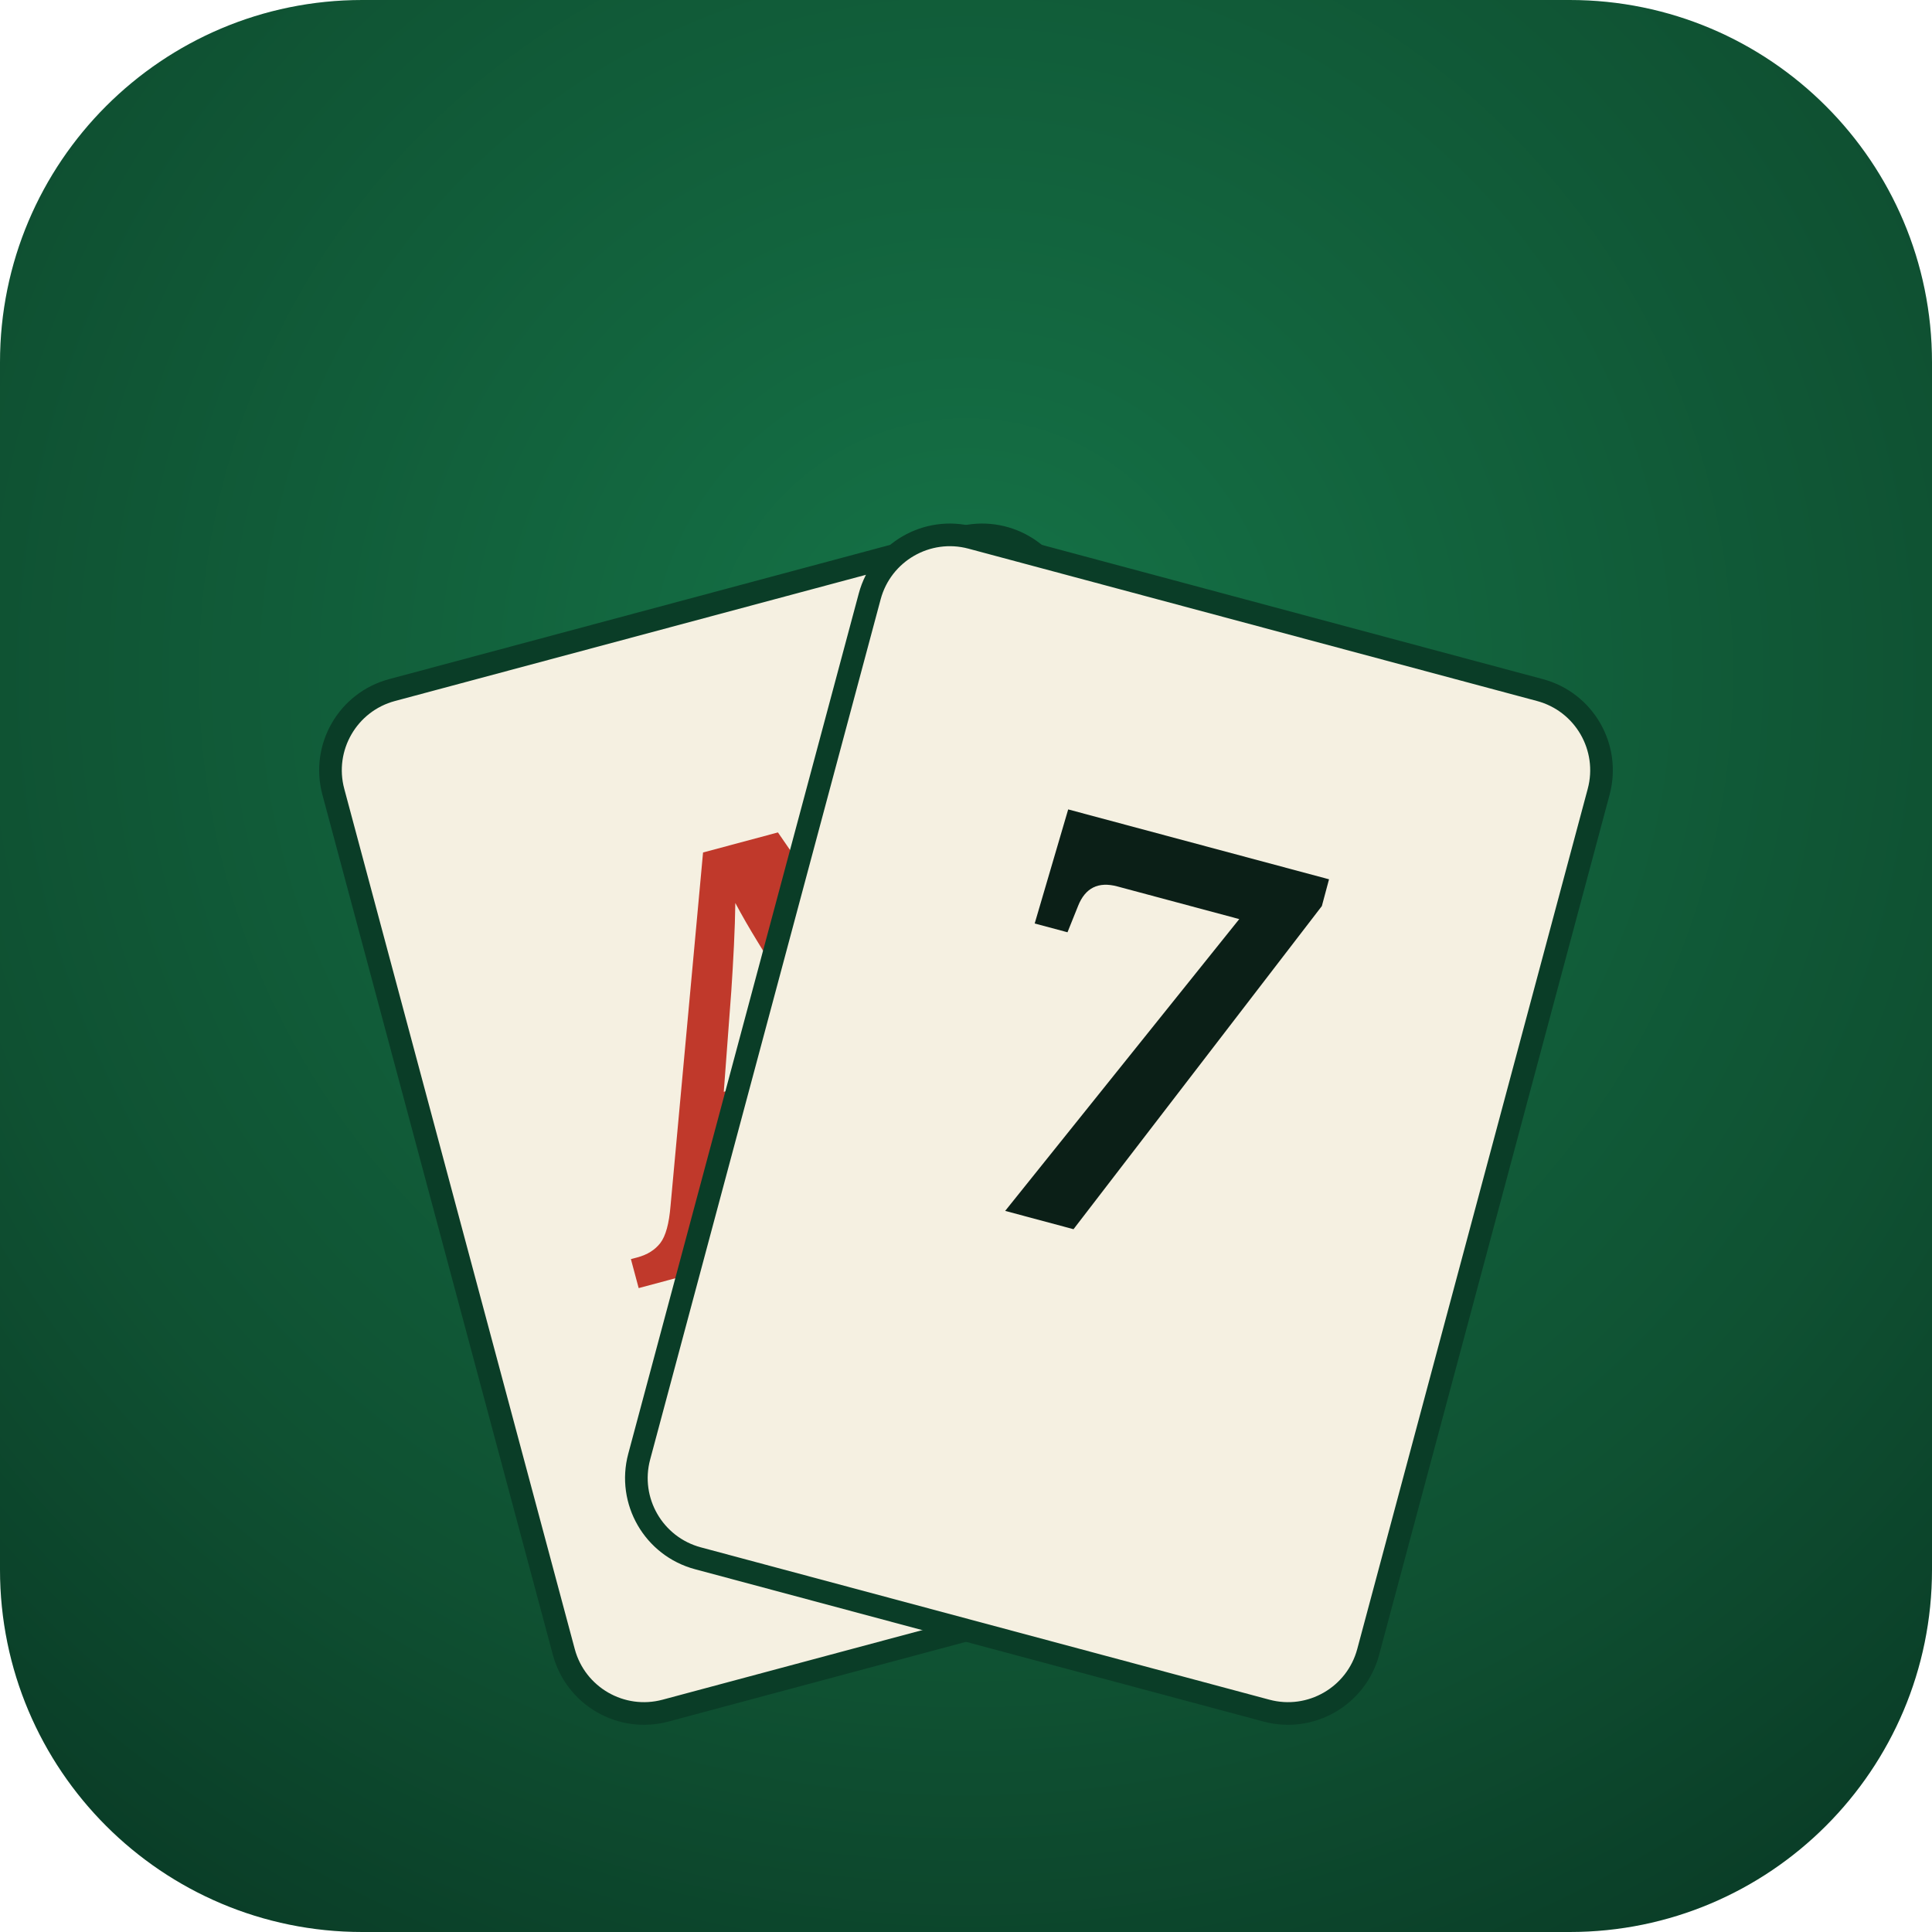
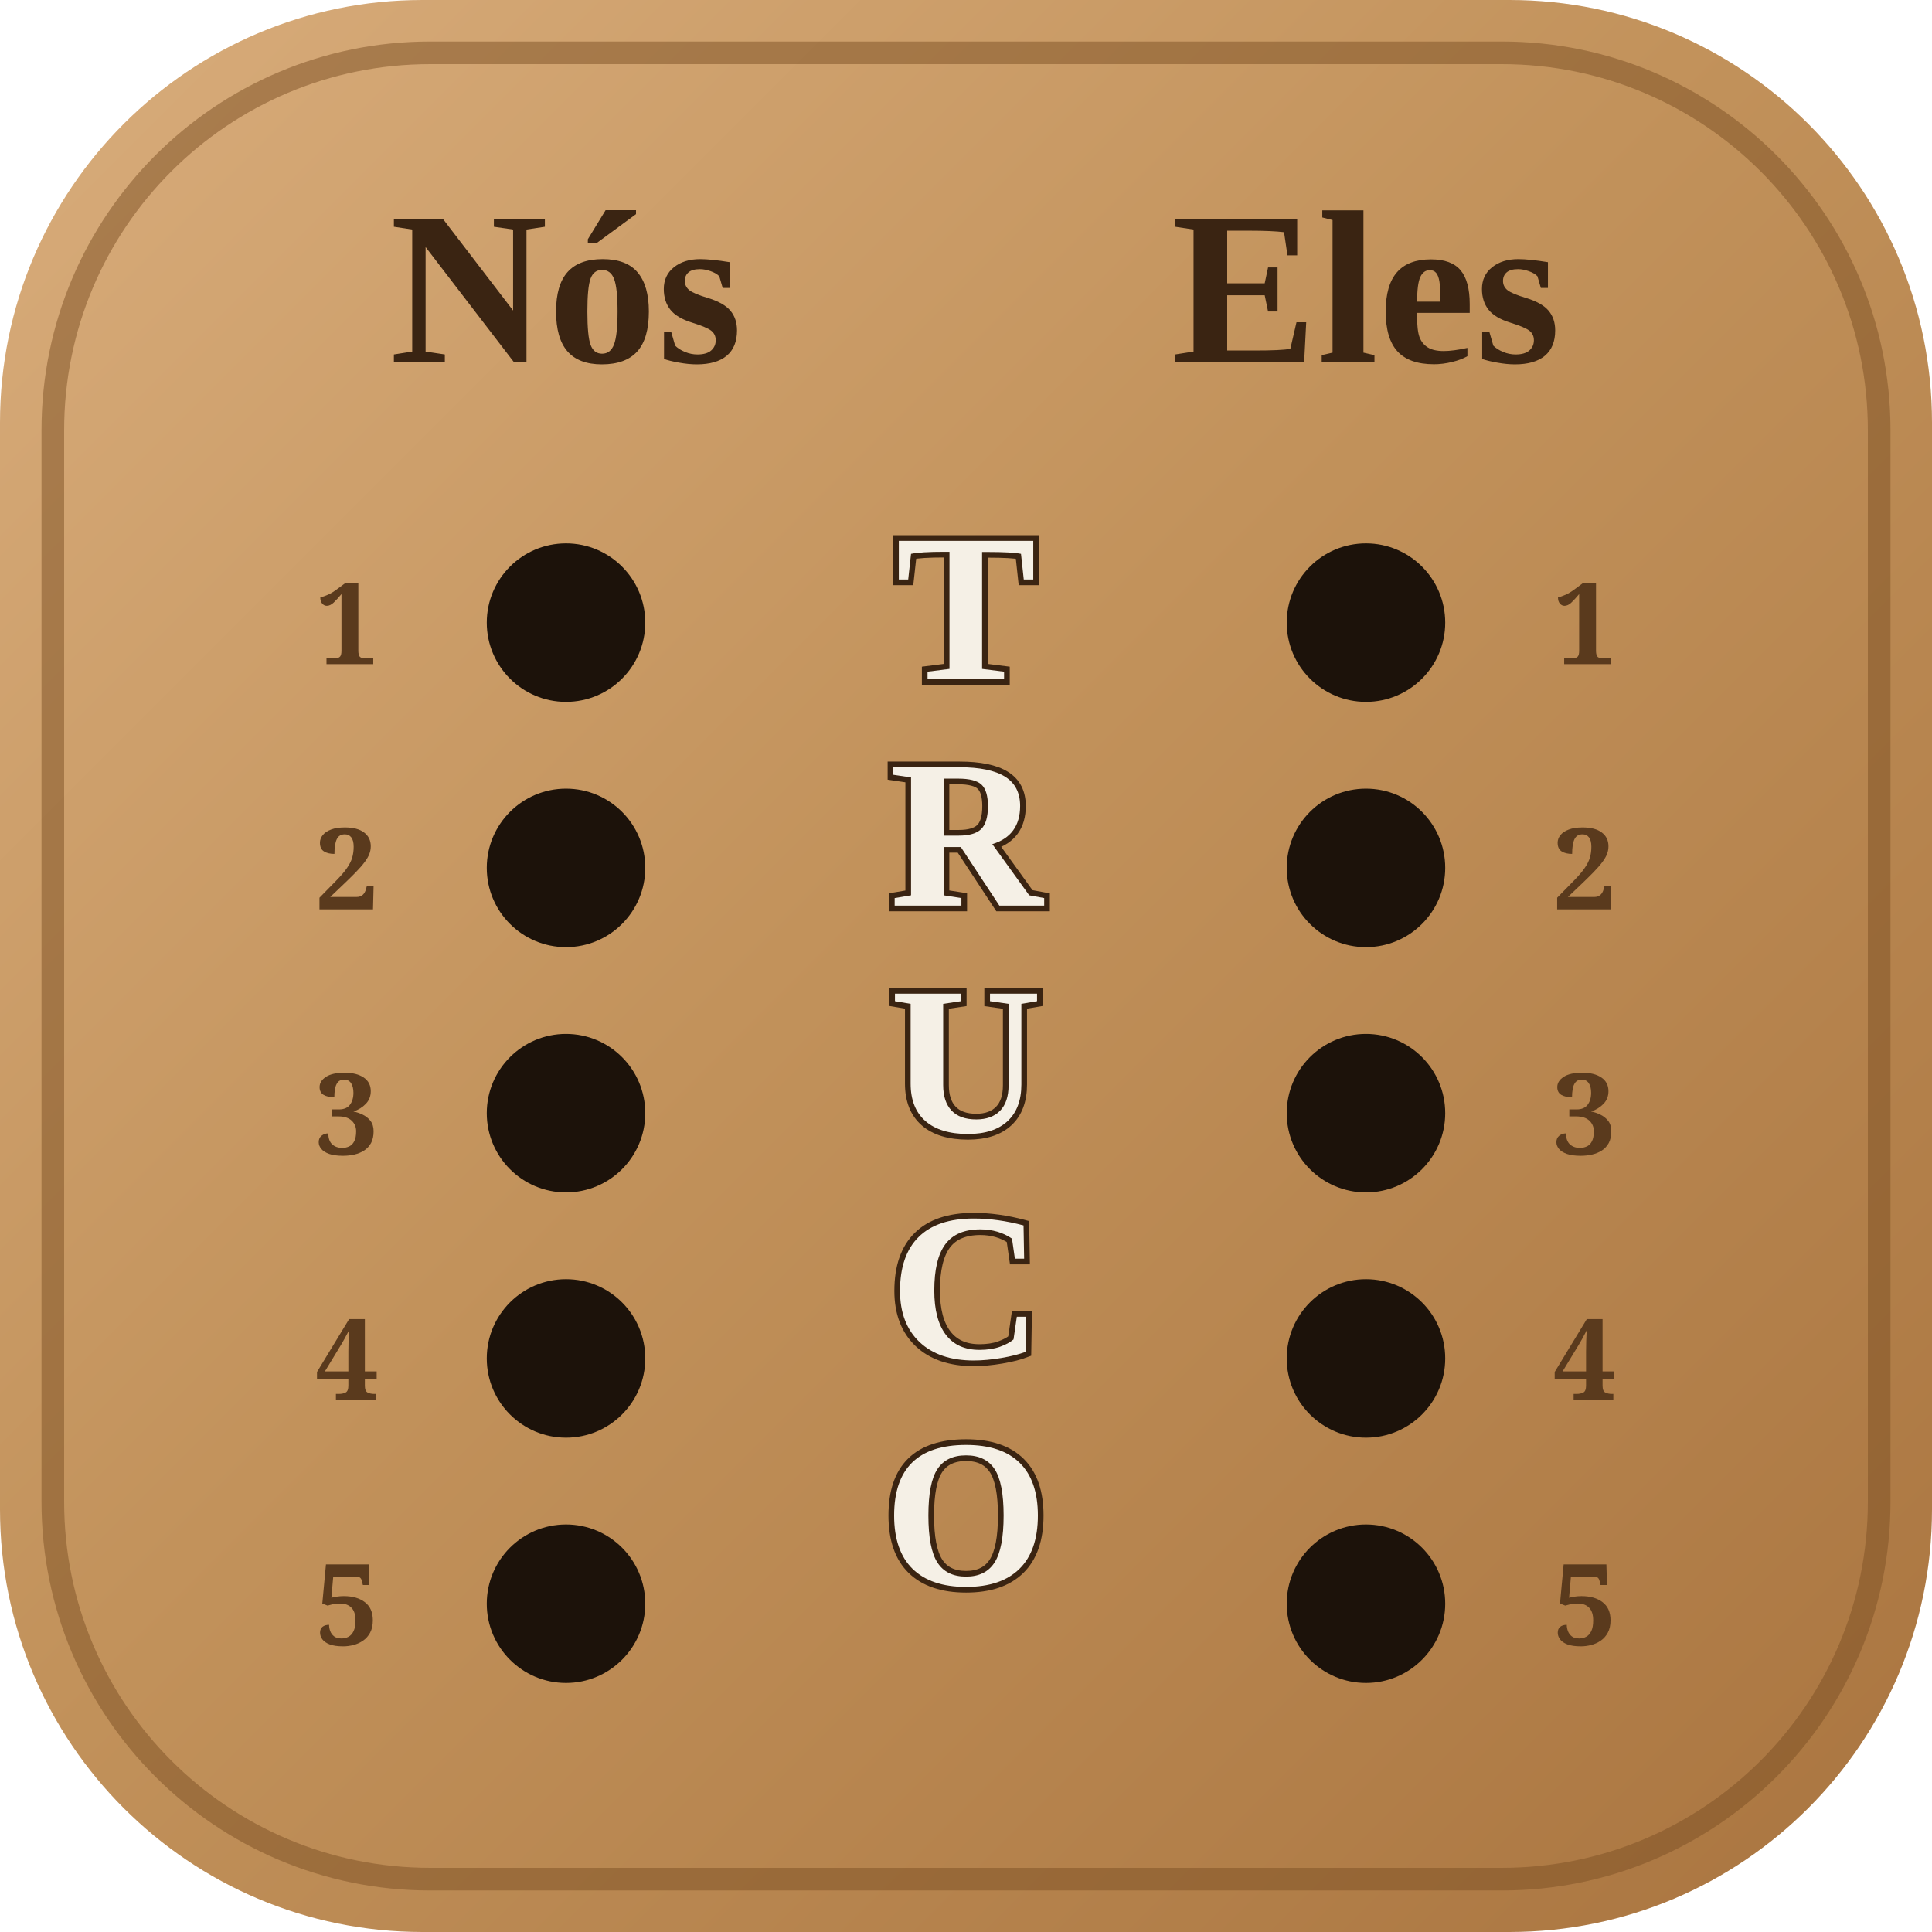
<svg xmlns="http://www.w3.org/2000/svg" viewBox="0 0 512 512">
  <defs>
-     <radialGradient id="felt" cx="50%" cy="35%" r="75%">
-       <stop offset="0%" stop-color="#157347" />
-       <stop offset="70%" stop-color="#0f5132" />
-       <stop offset="100%" stop-color="#0a3d27" />
-     </radialGradient>
+     <linearGradient id="wood" x1="0" y1="0" x2="1" y2="1">
+       <stop offset="0%" stop-color="#d9ad7c" />
+       <stop offset="45%" stop-color="#c2925b" />
+       <stop offset="100%" stop-color="#a9743f" />
+     </linearGradient>
  </defs>
-   <rect width="512" height="512" rx="96" fill="url(#felt)" />
-   <g transform="translate(256 256)">
-     <g transform="rotate(-15)">
-       <rect x="-150" y="-110" width="200" height="280" rx="22" fill="#f5f0e1" stroke="#0a3d27" stroke-width="6" />
-       <text x="-50" y="60" font-family="Georgia, serif" font-size="150" font-weight="700" fill="#c0392b" text-anchor="middle">A</text>
-     </g>
-     <g transform="rotate(15)">
-       <rect x="100" y="-110" width="200" height="280" rx="22" fill="#f5f0e1" stroke="#0a3d27" stroke-width="6" transform="translate(-150 0)" />
-       <text x="50" y="60" font-family="Georgia, serif" font-size="150" font-weight="700" fill="#0b1f17" text-anchor="middle">7</text>
-     </g>
+   <rect width="512" height="512" rx="112" fill="url(#wood)" />
+   <rect x="14" y="14" width="484" height="484" rx="100" fill="none" stroke="#7c4f24" stroke-width="6" opacity="0.5" />
+   <g font-family="Georgia, 'Times New Roman', serif" font-weight="700" fill="#3a2412" text-anchor="middle">
+     <text x="150" y="96" font-size="58">Nós</text>
+     <text x="362" y="96" font-size="58">Eles</text>
+   </g>
+   <g fill="#1c120a">
+     <circle cx="150" cy="165" r="21" />
+     <circle cx="150" cy="230" r="21" />
+     <circle cx="150" cy="295" r="21" />
+     <circle cx="150" cy="360" r="21" />
+     <circle cx="150" cy="425" r="21" />
+   </g>
+   <g fill="#5a3a1d" font-family="Georgia, serif" font-weight="700" font-size="30" text-anchor="middle">
+     <text x="92" y="176">1</text>
+     <text x="92" y="241">2</text>
+     <text x="92" y="306">3</text>
+     <text x="92" y="371">4</text>
+     <text x="92" y="436">5</text>
+   </g>
+   <g fill="#1c120a">
+     <circle cx="362" cy="165" r="21" />
+     <circle cx="362" cy="230" r="21" />
+     <circle cx="362" cy="295" r="21" />
+     <circle cx="362" cy="360" r="21" />
+     <circle cx="362" cy="425" r="21" />
+   </g>
+   <g fill="#5a3a1d" font-family="Georgia, serif" font-weight="700" font-size="30" text-anchor="middle">
+     <text x="420" y="176">1</text>
+     <text x="420" y="241">2</text>
+     <text x="420" y="306">3</text>
+     <text x="420" y="371">4</text>
+     <text x="420" y="436">5</text>
+   </g>
+   <g font-family="Georgia, 'Times New Roman', serif" font-weight="800" font-size="56" text-anchor="middle" fill="#f5f0e6" stroke="#3a2412" stroke-width="3" paint-order="stroke">
+     <text x="256" y="180">T</text>
+     <text x="256" y="240">R</text>
+     <text x="256" y="300">U</text>
+     <text x="256" y="360">C</text>
+     <text x="256" y="420">O</text>
  </g>
</svg>
